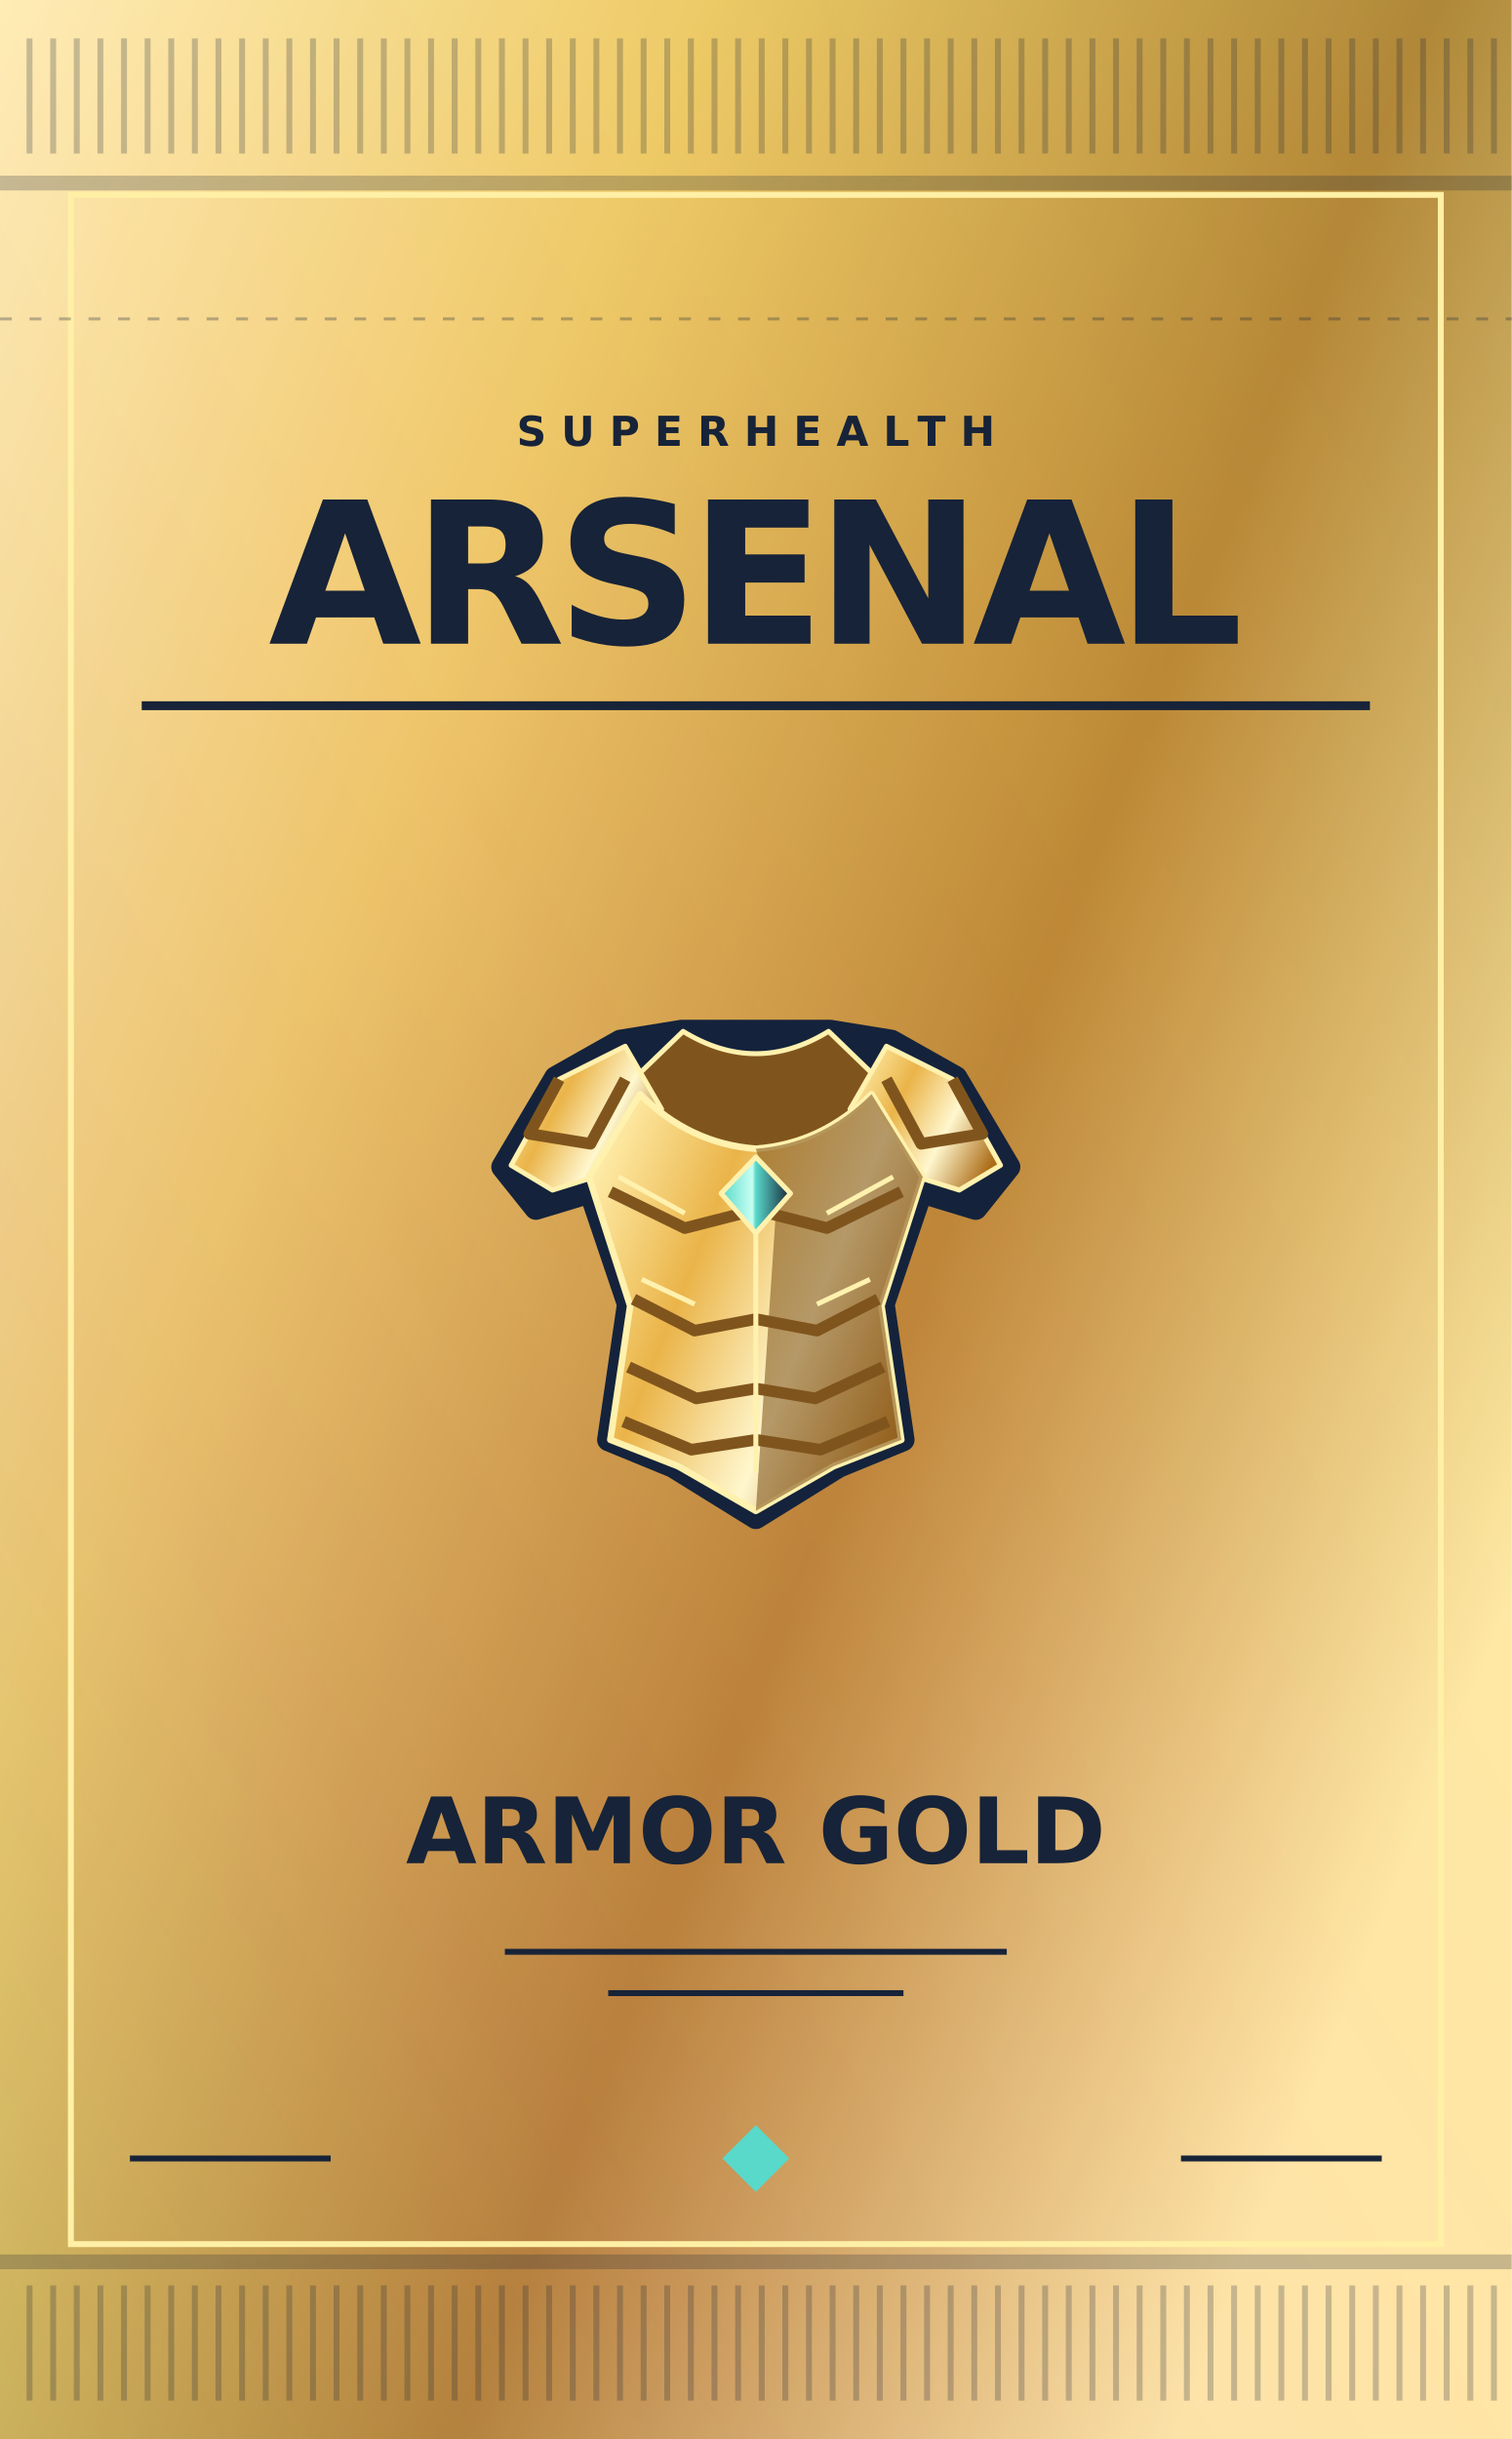
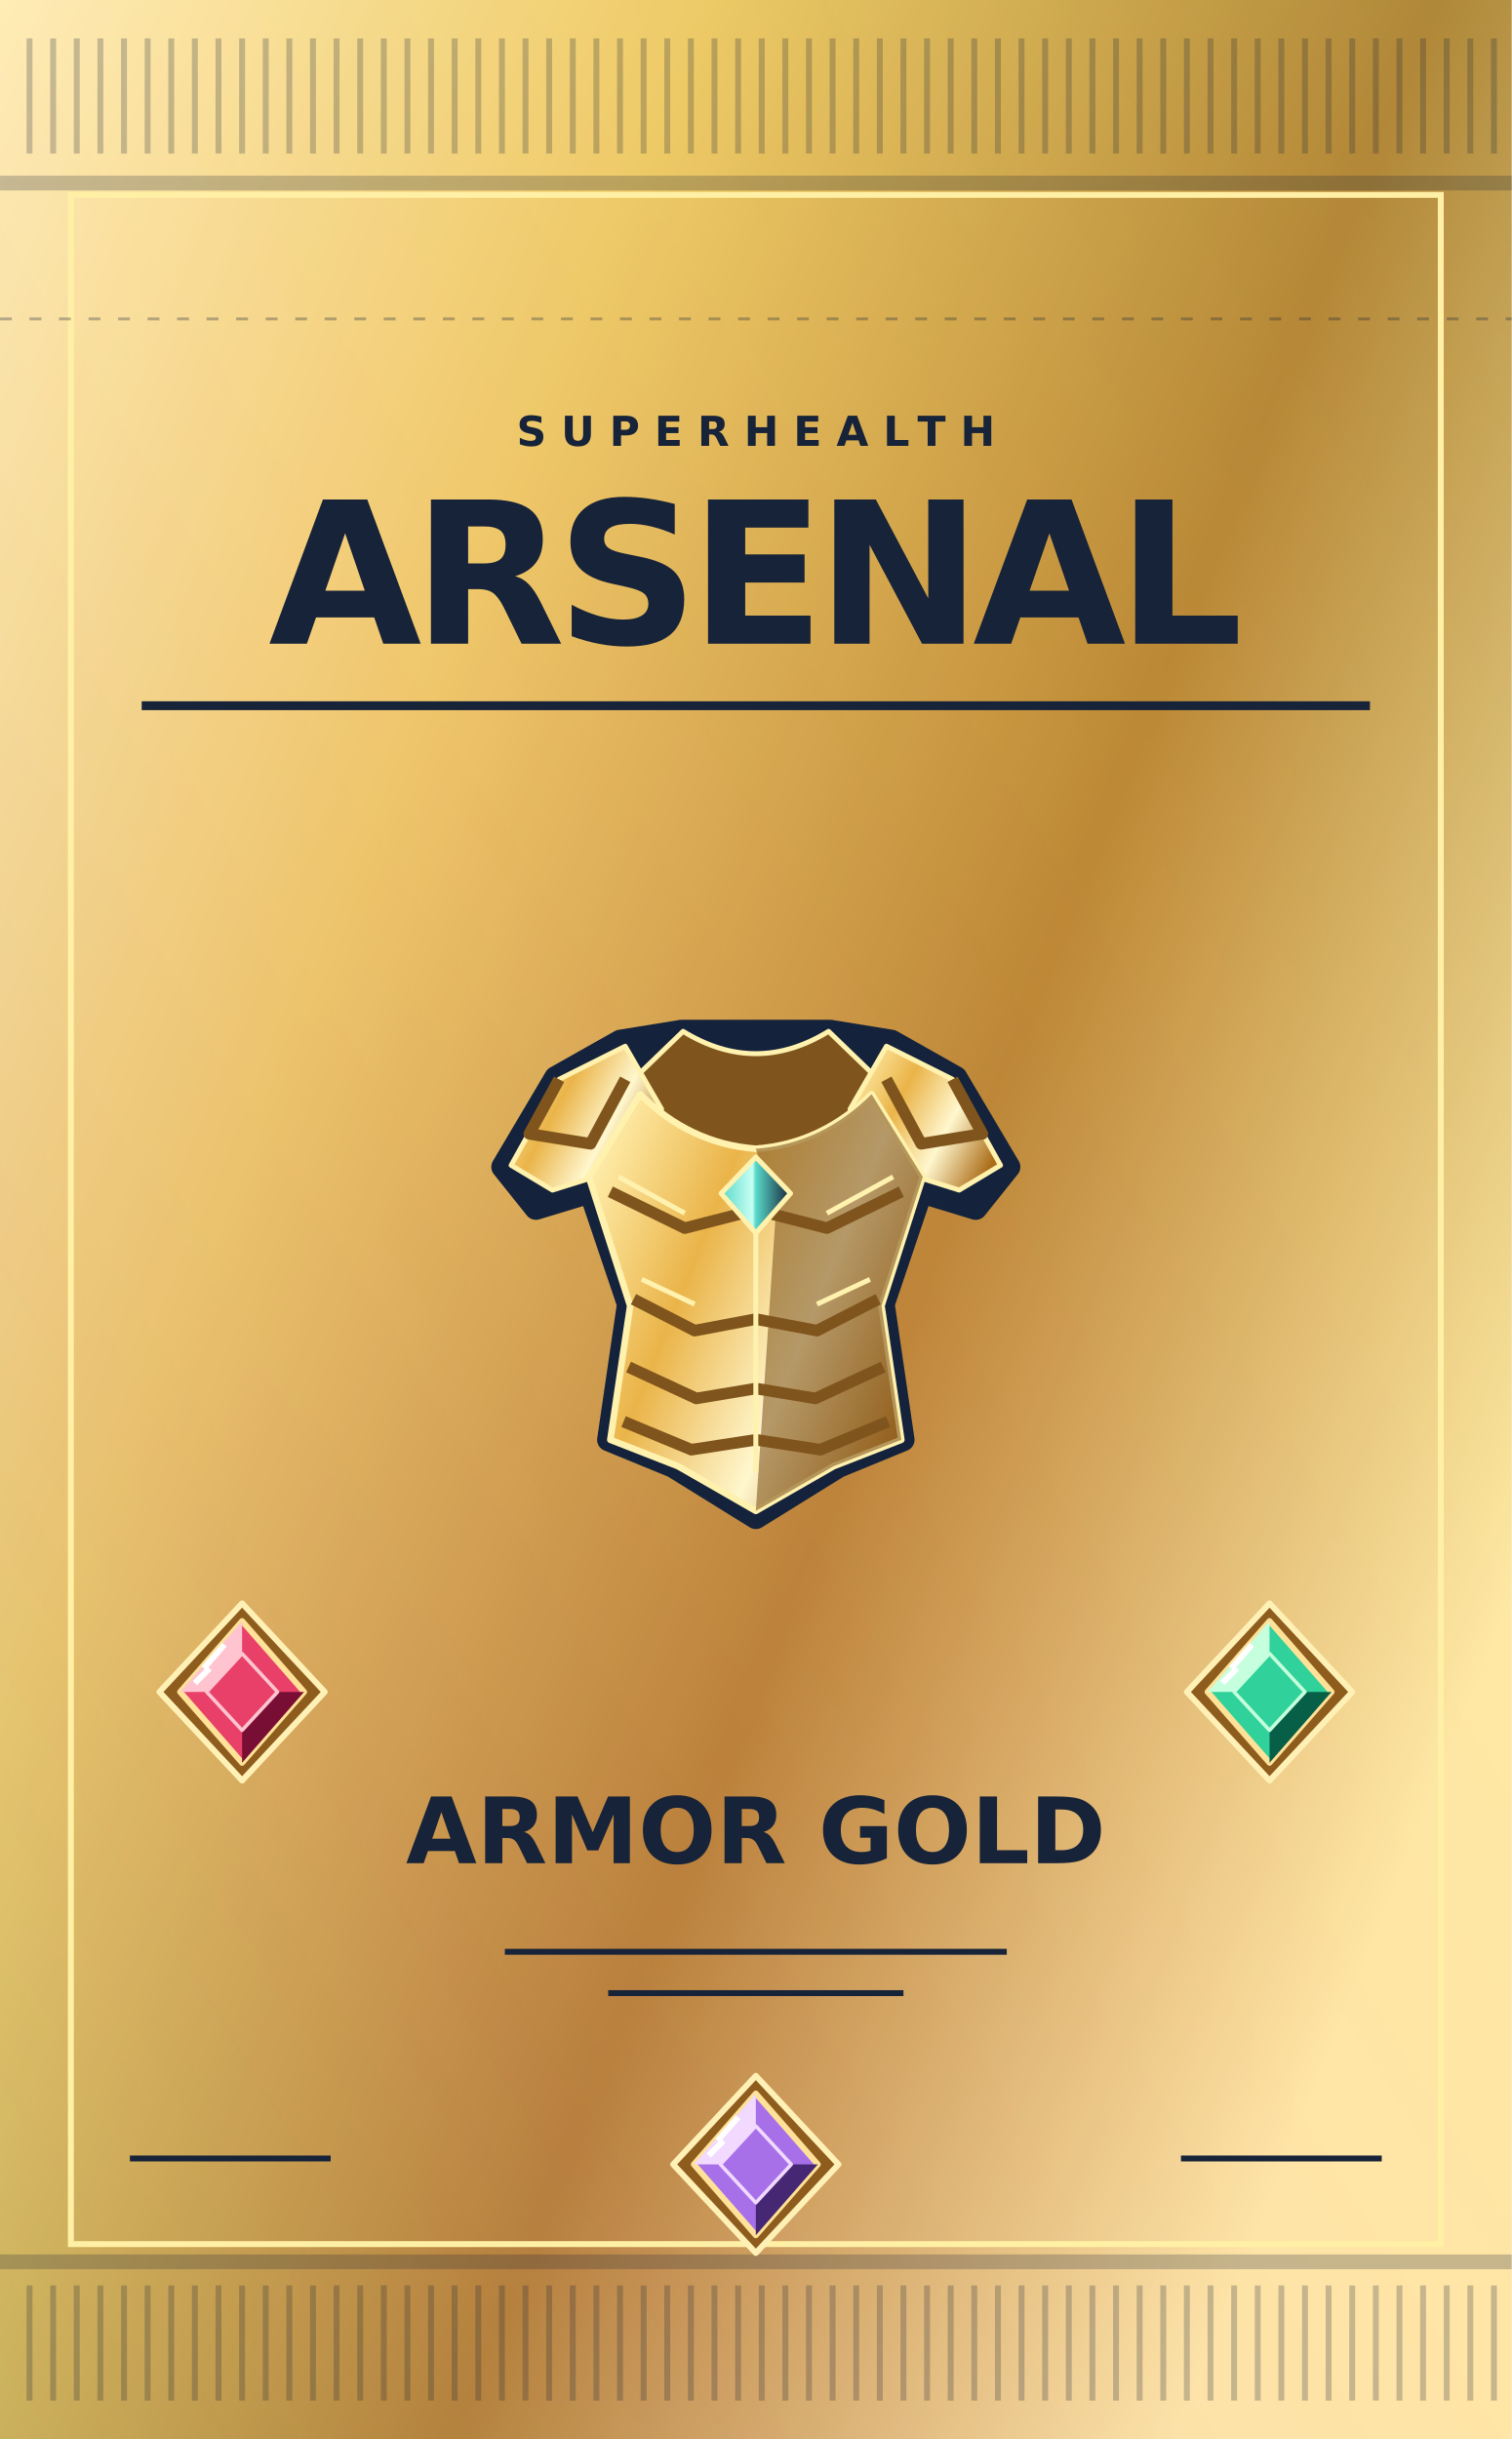
<svg xmlns="http://www.w3.org/2000/svg" width="512" height="826" viewBox="0 0 512 826">
  <defs>
    <linearGradient id="foil" x1="0" y1="0" x2="1" y2=".65">
      <stop offset="0.0" stop-color="#fff1b3" />
      <stop offset="0.333" stop-color="#edc55c" />
      <stop offset="0.667" stop-color="#b67b25" />
      <stop offset="1.0" stop-color="#ffe8a0" />
    </linearGradient>
    <linearGradient id="metal" x1="0" y1=".2" x2="1" y2=".7">
      <stop offset="0.0" stop-color="#ffedaa" />
      <stop offset="0.333" stop-color="#eab449" />
      <stop offset="0.667" stop-color="#fff7ce" />
      <stop offset="1.0" stop-color="#ac6d19" />
    </linearGradient>
    <linearGradient id="gem">
      <stop stop-color="#58d9ca" />
      <stop offset=".45" stop-color="#c7fff3" />
      <stop offset=".5" stop-color="#58d9ca" />
      <stop offset="1" stop-color="#172338" />
    </linearGradient>
    <linearGradient id="spectrum" x1="0" y1="1" x2="1" y2="0">
      <stop stop-color="#62e8f4" />
      <stop offset=".25" stop-color="#ca9bfc" />
      <stop offset=".49" stop-color="#ffc6d8" />
      <stop offset=".7" stop-color="#f5efb2" />
      <stop offset="1" stop-color="#75e4c5" />
    </linearGradient>
  </defs>
  <path fill="url(#foil)" d="M0 0H512V826H0Z" />
  <path fill="url(#spectrum)" opacity=".12" d="M0 0H512V826H0Z" />
  <path d="M24 66H488V760H24Z" fill="none" stroke="#fff0a6" stroke-width="2" />
  <path d="M0 62H512M0 766H512" stroke="#172338" stroke-opacity=".24" stroke-width="5" />
  <g stroke="#172338" stroke-opacity=".24" stroke-width="2">
    <path d="M10 13V52m0 722v39" />
    <path d="M18 13V52m0 722v39" />
    <path d="M26 13V52m0 722v39" />
    <path d="M34 13V52m0 722v39" />
    <path d="M42 13V52m0 722v39" />
    <path d="M50 13V52m0 722v39" />
    <path d="M58 13V52m0 722v39" />
    <path d="M66 13V52m0 722v39" />
    <path d="M74 13V52m0 722v39" />
    <path d="M82 13V52m0 722v39" />
    <path d="M90 13V52m0 722v39" />
    <path d="M98 13V52m0 722v39" />
    <path d="M106 13V52m0 722v39" />
    <path d="M114 13V52m0 722v39" />
    <path d="M122 13V52m0 722v39" />
    <path d="M130 13V52m0 722v39" />
    <path d="M138 13V52m0 722v39" />
    <path d="M146 13V52m0 722v39" />
    <path d="M154 13V52m0 722v39" />
    <path d="M162 13V52m0 722v39" />
    <path d="M170 13V52m0 722v39" />
    <path d="M178 13V52m0 722v39" />
    <path d="M186 13V52m0 722v39" />
    <path d="M194 13V52m0 722v39" />
    <path d="M202 13V52m0 722v39" />
    <path d="M210 13V52m0 722v39" />
    <path d="M218 13V52m0 722v39" />
    <path d="M226 13V52m0 722v39" />
    <path d="M234 13V52m0 722v39" />
    <path d="M242 13V52m0 722v39" />
    <path d="M250 13V52m0 722v39" />
    <path d="M258 13V52m0 722v39" />
    <path d="M266 13V52m0 722v39" />
    <path d="M274 13V52m0 722v39" />
    <path d="M282 13V52m0 722v39" />
    <path d="M290 13V52m0 722v39" />
    <path d="M298 13V52m0 722v39" />
    <path d="M306 13V52m0 722v39" />
    <path d="M314 13V52m0 722v39" />
    <path d="M322 13V52m0 722v39" />
    <path d="M330 13V52m0 722v39" />
    <path d="M338 13V52m0 722v39" />
    <path d="M346 13V52m0 722v39" />
    <path d="M354 13V52m0 722v39" />
    <path d="M362 13V52m0 722v39" />
    <path d="M370 13V52m0 722v39" />
    <path d="M378 13V52m0 722v39" />
    <path d="M386 13V52m0 722v39" />
    <path d="M394 13V52m0 722v39" />
    <path d="M402 13V52m0 722v39" />
    <path d="M410 13V52m0 722v39" />
    <path d="M418 13V52m0 722v39" />
    <path d="M426 13V52m0 722v39" />
    <path d="M434 13V52m0 722v39" />
    <path d="M442 13V52m0 722v39" />
    <path d="M450 13V52m0 722v39" />
    <path d="M458 13V52m0 722v39" />
    <path d="M466 13V52m0 722v39" />
    <path d="M474 13V52m0 722v39" />
    <path d="M482 13V52m0 722v39" />
    <path d="M490 13V52m0 722v39" />
    <path d="M498 13V52m0 722v39" />
    <path d="M506 13V52m0 722v39" />
  </g>
  <path d="M0 108H512" stroke="#172338" stroke-opacity=".30" stroke-dasharray="4 6" />
  <g font-family="DejaVu Sans, sans-serif">
    <text x="256" y="151" text-anchor="middle" fill="#172338" font-size="14" font-weight="700" letter-spacing="5">SUPERHEALTH</text>
    <text x="256" y="218" text-anchor="middle" fill="#172338" font-size="67" font-weight="900" letter-spacing="-3">ARSENAL</text>
    <path d="M48 239H464" stroke="#172338" stroke-width="3" />
    <g transform="translate(256 426) scale(.56)">
      <g stroke-linejoin="round">
        <path d="M-45-137-82-131-121-109-153-55-133-30-100-40-77 28-89 110-50 126 0 157 50 126 89 110 77 28 100-40 133-30 153-55 121-109 82-131 45-137Z" fill="#14233b" stroke="#14233b" stroke-width="14" />
        <path d="M-44-137Q0-110 44-137L73-109 53-66H-53L-73-109Z" fill="#80551d" stroke="#fff1ae" stroke-width="3" />
        <path d="M-79-128-119-108-148-56-123-41-91-51-57-90Z" fill="url(#metal)" stroke="#fff1ae" stroke-width="3" />
        <path d="M79-128 119-108 148-56 123-41 91-51 57-90Z" fill="url(#metal)" stroke="#fff1ae" stroke-width="3" />
        <path d="M-119-108-137-75-100-69-79-108m198 0 18 33-37 6-21-39" fill="none" stroke="#80551d" stroke-width="7" />
        <path d="M-70-99Q-40-69 0-66Q40-69 70-99L101-49 76 29 88 110 47 126 0 153-47 126-88 110-76 29-101-49Z" fill="url(#metal)" stroke="#fff1ae" stroke-width="4" />
        <path d="M0-66 12-26 0 153 47 126 88 110 76 29 101-49 70-99Q40-69 0-66Z" fill="#80551d" opacity=".58" />
        <path d="M-88-40-43-18 0-29 43-18 88-40M-74 25-37 44 0 37 37 44 74 25M-77 66-36 85 0 79 36 85 77 66M-80 99-39 116 0 110 39 116 80 99" fill="none" stroke="#80551d" stroke-width="7" />
        <path d="M0-58V130M-83-49-43-27M43-27 83-49M-69 13-37 28M37 28 69 13" fill="none" stroke="#fff1ae" stroke-width="3" />
        <path d="M0-61 21-39 0-15-21-39Z" fill="url(#gem)" stroke="#fff1ae" stroke-width="3" />
      </g>
    </g>
    <text x="256" y="631" text-anchor="middle" fill="#172338" font-size="31" font-weight="900">ARMOR GOLD</text>
    <path d="M171 661H341M206 675H306" stroke="#172338" stroke-width="2" />
  </g>
  <path d="M44 731H112M400 731H468" stroke="#172338" stroke-width="2" />
-   <path d="M248 723H264V739H248Z" fill="#58d9ca" transform="rotate(45 256 731)" />
+   <g transform="translate(82 573)" stroke-linejoin="round">
+     <path d="M0-30 28 0 0 30-28 0Z" fill="#8e5c1d" stroke="#fff1b6" stroke-width="2" />
+     <path d="M0-24 21 0 0 24-21 0Z" fill="#e84068" stroke="#ffe298" stroke-width="2" />
+     <path d="M0-24 0 0-21 0Z" fill="#ffc4d0" />
+     <path d="M21 0 0 24 0 0Z" fill="#790e35" />
+     <path d="M0-13 12 0 0 13-12 0Z" fill="#e84068" stroke="#ffc4d0" stroke-width="1.2" />
+     <path d="M-13-8-6-16M-16-3-11-8" stroke="#fff" stroke-width="2" />
+   </g>
+   <g transform="translate(430 573)" stroke-linejoin="round">
+     <path d="M0-30 28 0 0 30-28 0Z" fill="#8e5c1d" stroke="#fff1b6" stroke-width="2" />
+     <path d="M0-24 21 0 0 24-21 0Z" fill="#30d19a" stroke="#ffe298" stroke-width="2" />
+     <path d="M0-24 0 0-21 0Z" fill="#c5ffdd" />
+     <path d="M21 0 0 24 0 0Z" fill="#075f47" />
+     <path d="M0-13 12 0 0 13-12 0Z" fill="#30d19a" stroke="#c5ffdd" stroke-width="1.2" />
+     <path d="M-13-8-6-16M-16-3-11-8" stroke="#fff" stroke-width="2" />
+   </g>
+   <g transform="translate(256 733)" stroke-linejoin="round">
+     <path d="M0-30 28 0 0 30-28 0Z" fill="#8e5c1d" stroke="#fff1b6" stroke-width="2" />
+     <path d="M0-24 21 0 0 24-21 0Z" fill="#a770e9" stroke="#ffe298" stroke-width="2" />
+     <path d="M0-24 0 0-21 0Z" fill="#f1d9ff" />
+     <path d="M21 0 0 24 0 0Z" fill="#452773" />
+     <path d="M0-13 12 0 0 13-12 0Z" fill="#a770e9" stroke="#f1d9ff" stroke-width="1.2" />
+     <path d="M-13-8-6-16M-16-3-11-8" stroke="#fff" stroke-width="2" />
+   </g>
</svg>
